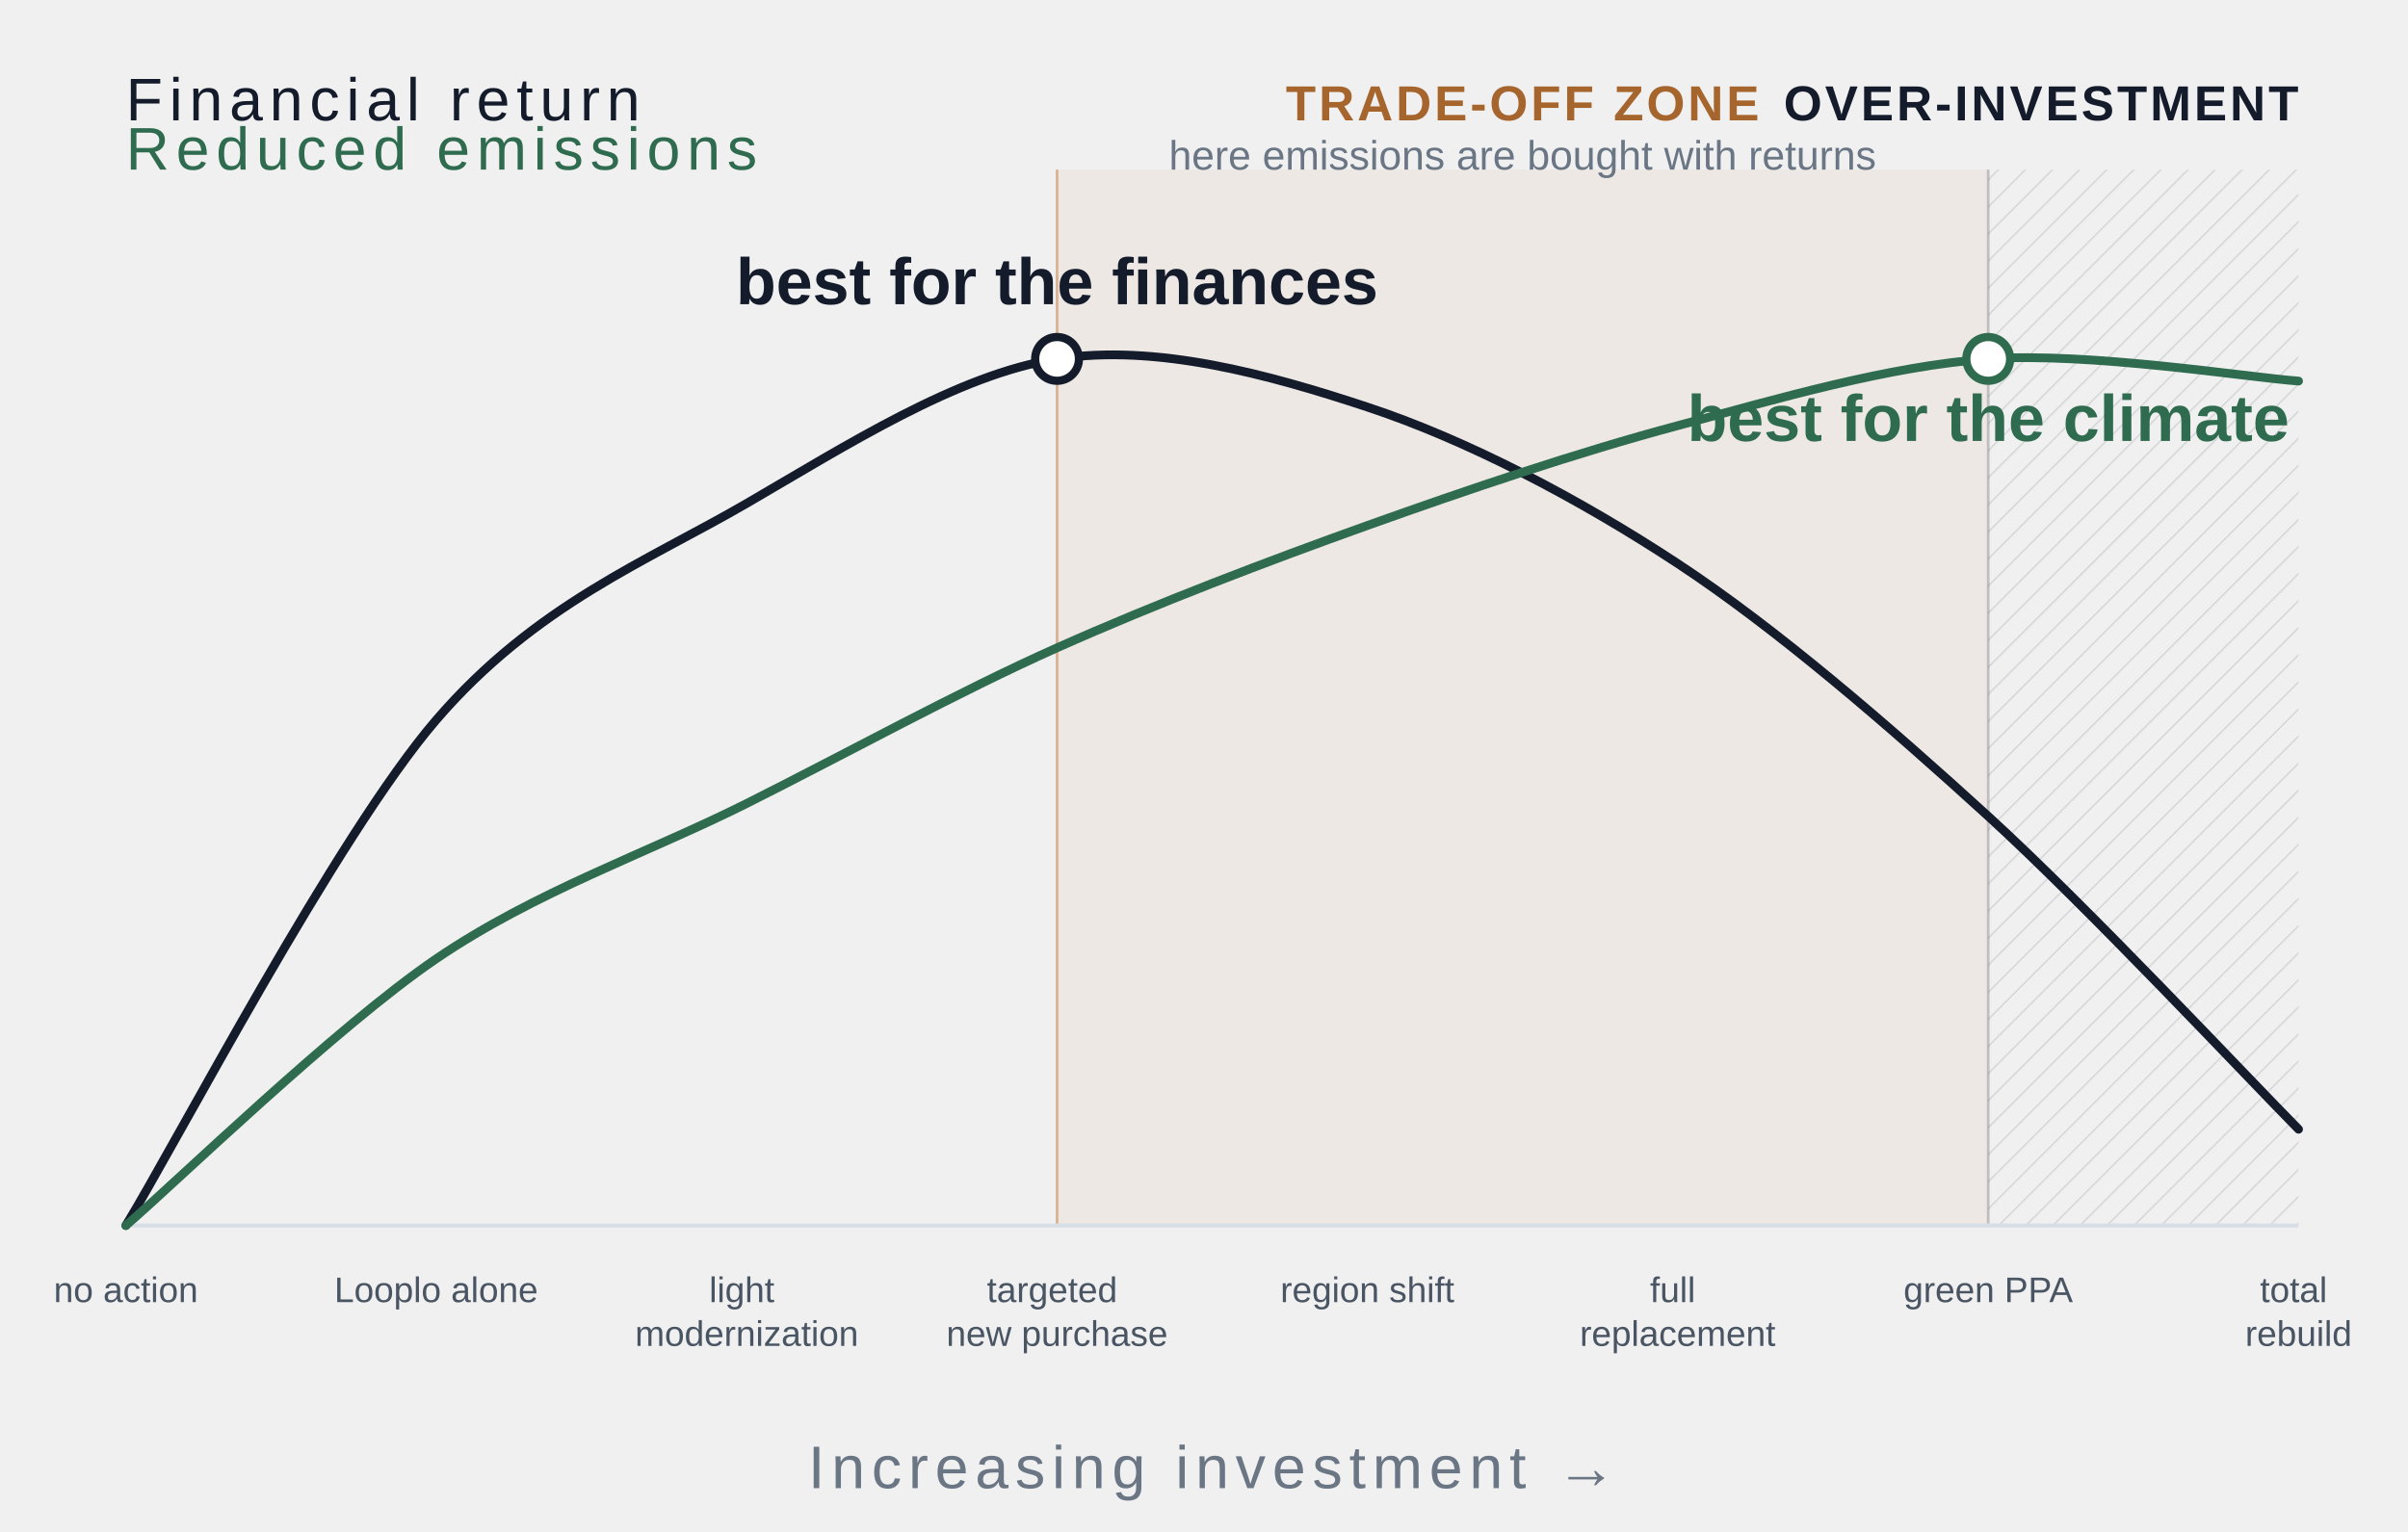
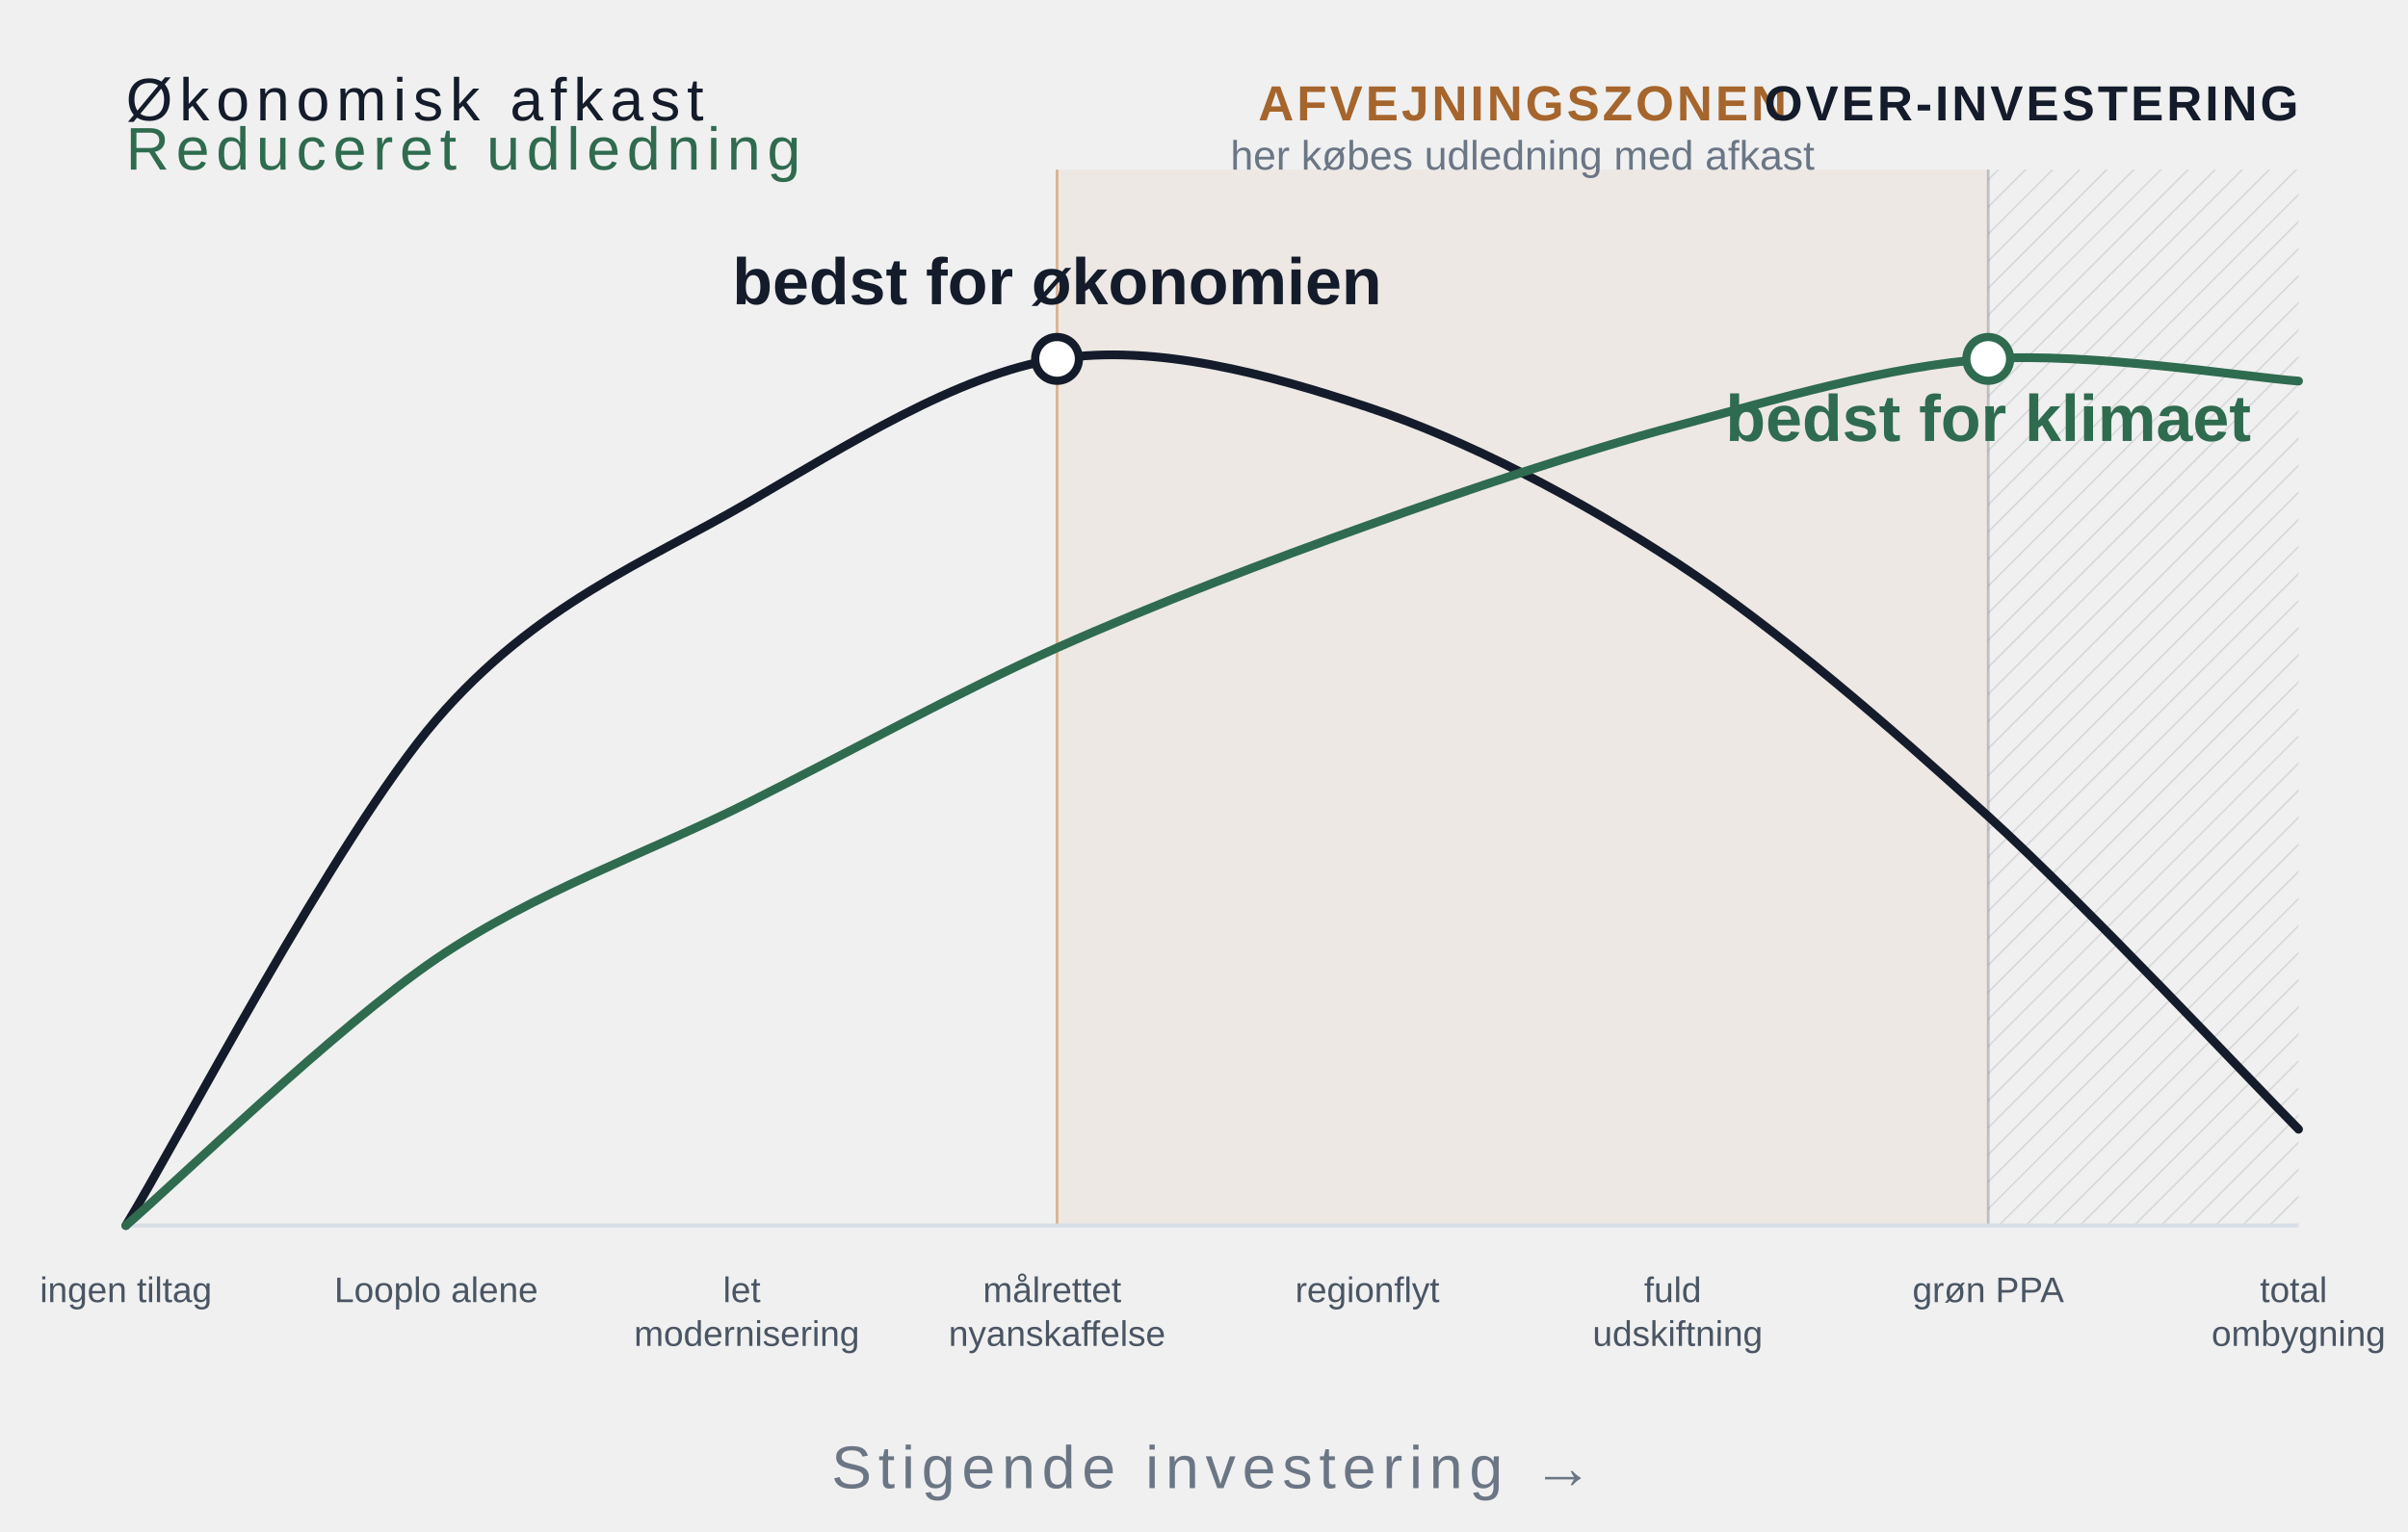
<svg xmlns="http://www.w3.org/2000/svg" viewBox="0 0 880 560" width="100%" height="100%" preserveAspectRatio="xMidYMid meet" role="img" aria-labelledby="optTitel optBesk" class="optimum">
  <defs>
    <pattern id="skraa" width="7" height="7" patternTransform="rotate(45)" patternUnits="userSpaceOnUse">
      <line x1="0" y1="0" x2="0" y2="7" stroke="#141C2B" stroke-width="1" stroke-opacity=".13" />
    </pattern>
    <style>
      .lbl{font-family:"Archivo",Arial,sans-serif;font-size:18px;font-weight:600;letter-spacing:.06em}
      .sub{font-family:"Archivo",Arial,sans-serif;font-size:15px;fill:#6B7685}
            .axis{font-family:"Archivo",Arial,sans-serif;font-size:22px;letter-spacing:.11em;text-transform:uppercase}
      .mark{font-family:"Archivo",Arial,sans-serif;font-size:24px;font-weight:700}
      .tk{font-family:"Archivo",Arial,sans-serif;font-size:13px;fill:#4A5563}
    </style>
  </defs>
  <rect x="386.3" y="62" width="340.3" height="386" fill="#C77D3A" fill-opacity=".07" />
  <rect x="726.6" y="62" width="113.4" height="386" fill="url(#skraa)" />
  <line x1="386.3" y1="62" x2="386.3" y2="448" stroke="#C77D3A" stroke-width="1" stroke-opacity=".5" />
  <line x1="726.6" y1="62" x2="726.6" y2="448" stroke="#141C2B" stroke-width="1" stroke-opacity=".22" />
-   <text class="lbl" fill="#A5652C" text-anchor="middle" x="556.4" y="44">TRADE-OFF ZONE</text>
-   <text class="sub" text-anchor="middle" x="556.4" y="62">here emissions are bought with returns</text>
-   <text class="lbl" fill="#141C2B" text-anchor="end" x="840" y="44">OVER-INVESTMENT</text>
+   <text class="lbl" fill="#A5652C" text-anchor="middle" x="556.4" y="44">AFVEJNINGSZONEN</text>
+   <text class="sub" text-anchor="middle" x="556.4" y="62">her købes udledning med afkast</text>
+   <text class="lbl" fill="#141C2B" text-anchor="end" x="840" y="44">OVER-INVESTERING</text>
  <line x1="46" y1="448" x2="840" y2="448" stroke="#D8DEE6" stroke-width="1.5" />
  <path d="M 46.0 448.0 C 64.1 418.4, 123.1 305.4, 159.4 263.2 C 195.7 221.0, 236.6 205.1, 272.9 184.0 C 309.2 162.9, 350.0 136.8, 386.3 131.2 C 422.6 125.6, 463.4 136.8, 499.7 148.8 C 536.0 160.8, 576.8 182.1, 613.1 206.0 C 649.4 229.9, 690.3 265.3, 726.6 298.4 C 762.9 331.5, 821.9 394.5, 840.0 412.8" fill="none" stroke="#141C2B" stroke-width="3.2" stroke-linecap="round" />
  <path d="M 46.0 448.0 C 64.1 432.4, 123.1 375.2, 159.4 350.5 C 195.7 325.8, 236.6 311.9, 272.9 293.7 C 309.2 275.5, 350.0 253.0, 386.3 236.8 C 422.6 220.6, 463.4 205.1, 499.7 192.1 C 536.0 179.1, 576.8 165.3, 613.1 155.6 C 649.4 145.8, 690.3 133.8, 726.6 131.2 C 762.9 128.6, 821.9 138.0, 840.0 139.3" fill="none" stroke="#2F6B4F" stroke-width="3.2" stroke-linecap="round" />
  <circle cx="386.3" cy="131.2" r="8" fill="#FFFFFF" stroke="#141C2B" stroke-width="3" />
  <circle cx="726.6" cy="131.2" r="8" fill="#FFFFFF" stroke="#2F6B4F" stroke-width="3" />
-   <text class="mark" fill="#141C2B" text-anchor="middle" x="386.3" y="111.2">best for the finances</text>
-   <text class="mark" fill="#2F6B4F" text-anchor="middle" x="726.6" y="161.2">best for the climate</text>
-   <text class="axis" fill="#141C2B" x="46" y="44">Financial return</text>
-   <text class="axis" fill="#2F6B4F" x="46" y="62">Reduced emissions</text>
-   <text class="axis" fill="#6B7685" text-anchor="middle" x="443.0" y="544">Increasing investment →</text>
-   <text class="tk" text-anchor="middle" x="46.0" y="476">no action</text>
-   <text class="tk" text-anchor="middle" x="159.4" y="476">Looplo alone</text>
+   <text class="mark" fill="#141C2B" text-anchor="middle" x="386.3" y="111.2">bedst for økonomien</text>
+   <text class="mark" fill="#2F6B4F" text-anchor="middle" x="726.6" y="161.2">bedst for klimaet</text>
+   <text class="axis" fill="#141C2B" x="46" y="44">Økonomisk afkast</text>
+   <text class="axis" fill="#2F6B4F" x="46" y="62">Reduceret udledning</text>
+   <text class="axis" fill="#6B7685" text-anchor="middle" x="443.0" y="544">Stigende investering →</text>
+   <text class="tk" text-anchor="middle" x="46.0" y="476">ingen tiltag</text>
+   <text class="tk" text-anchor="middle" x="159.4" y="476">Looplo alene</text>
  <text class="tk" text-anchor="middle" x="272.9" y="476">
-     <tspan x="272.9">light</tspan>
-     <tspan x="272.9" dy="16">modernization</tspan>
+     <tspan x="272.9">let</tspan>
+     <tspan x="272.9" dy="16">modernisering</tspan>
  </text>
  <text class="tk" text-anchor="middle" x="386.3" y="476">
-     <tspan x="386.3">targeted</tspan>
-     <tspan x="386.3" dy="16">new purchase</tspan>
+     <tspan x="386.3">målrettet</tspan>
+     <tspan x="386.3" dy="16">nyanskaffelse</tspan>
  </text>
-   <text class="tk" text-anchor="middle" x="499.7" y="476">region shift</text>
+   <text class="tk" text-anchor="middle" x="499.7" y="476">regionflyt</text>
  <text class="tk" text-anchor="middle" x="613.1" y="476">
-     <tspan x="613.1">full</tspan>
-     <tspan x="613.1" dy="16">replacement</tspan>
+     <tspan x="613.1">fuld</tspan>
+     <tspan x="613.1" dy="16">udskiftning</tspan>
  </text>
-   <text class="tk" text-anchor="middle" x="726.6" y="476">green PPA</text>
+   <text class="tk" text-anchor="middle" x="726.6" y="476">grøn PPA</text>
  <text class="tk" text-anchor="middle" x="840.0" y="476">
    <tspan x="840.0">total</tspan>
-     <tspan x="840.0" dy="16">rebuild</tspan>
+     <tspan x="840.0" dy="16">ombygning</tspan>
  </text>
</svg>
